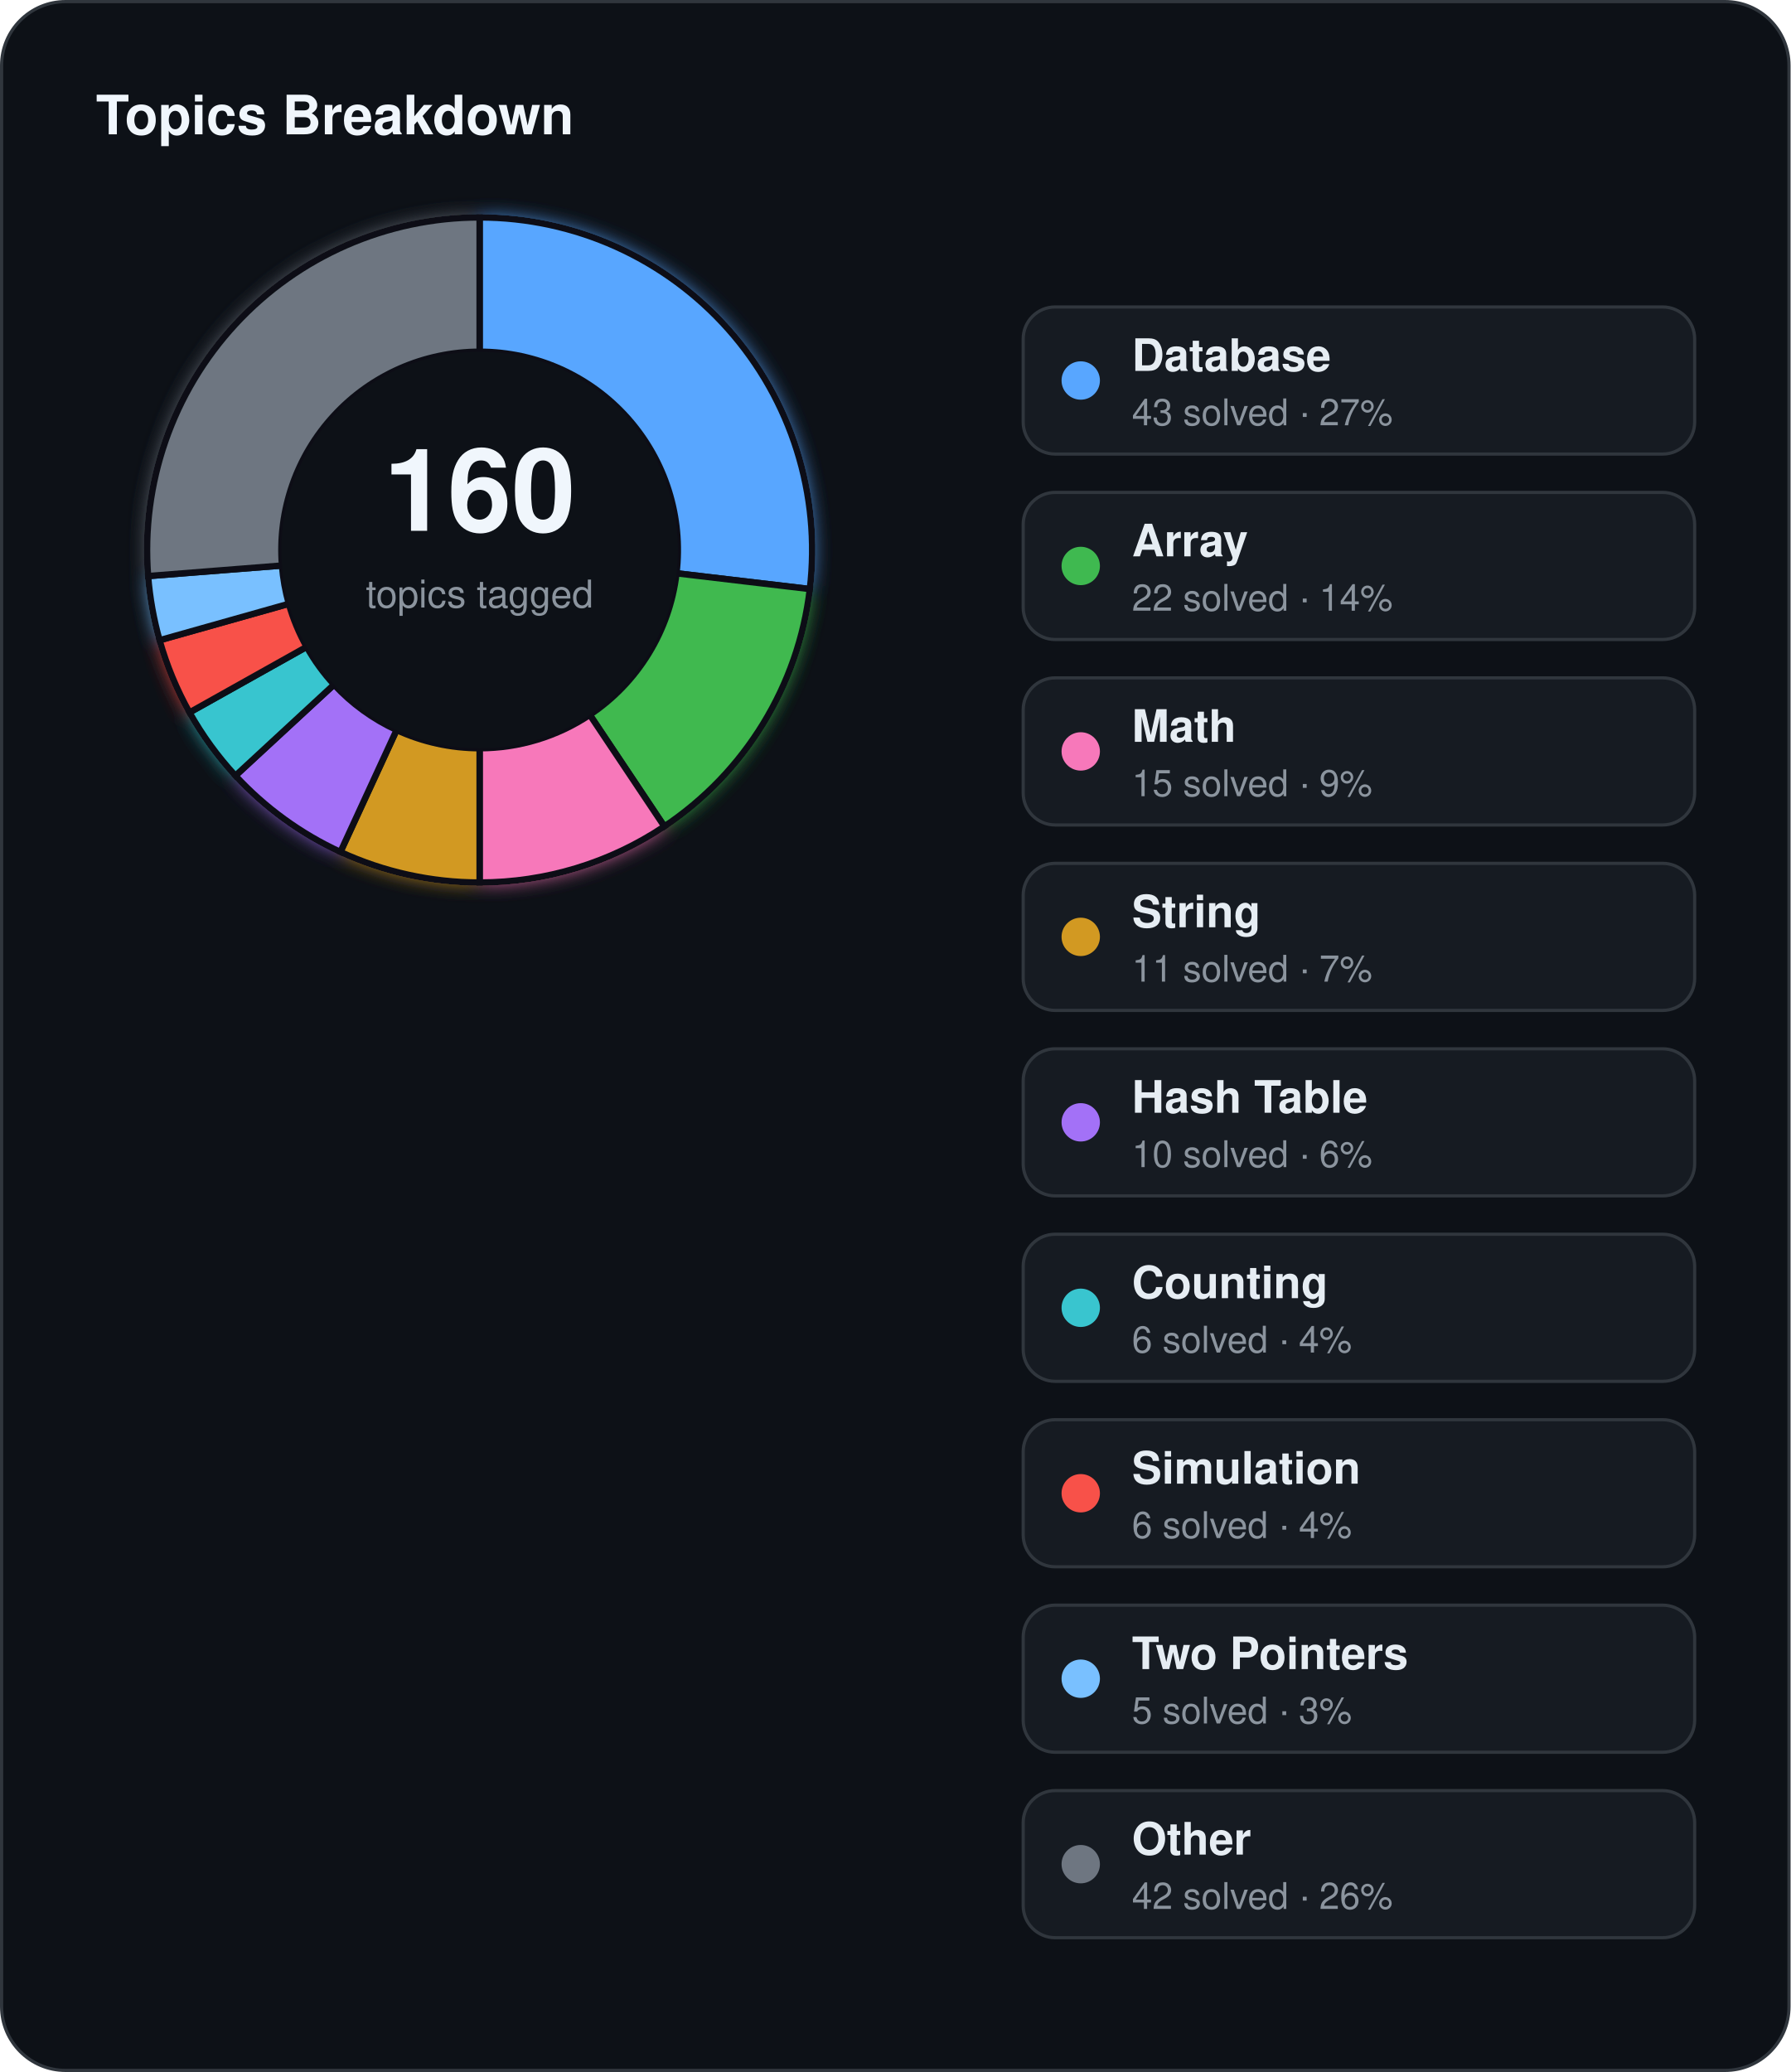
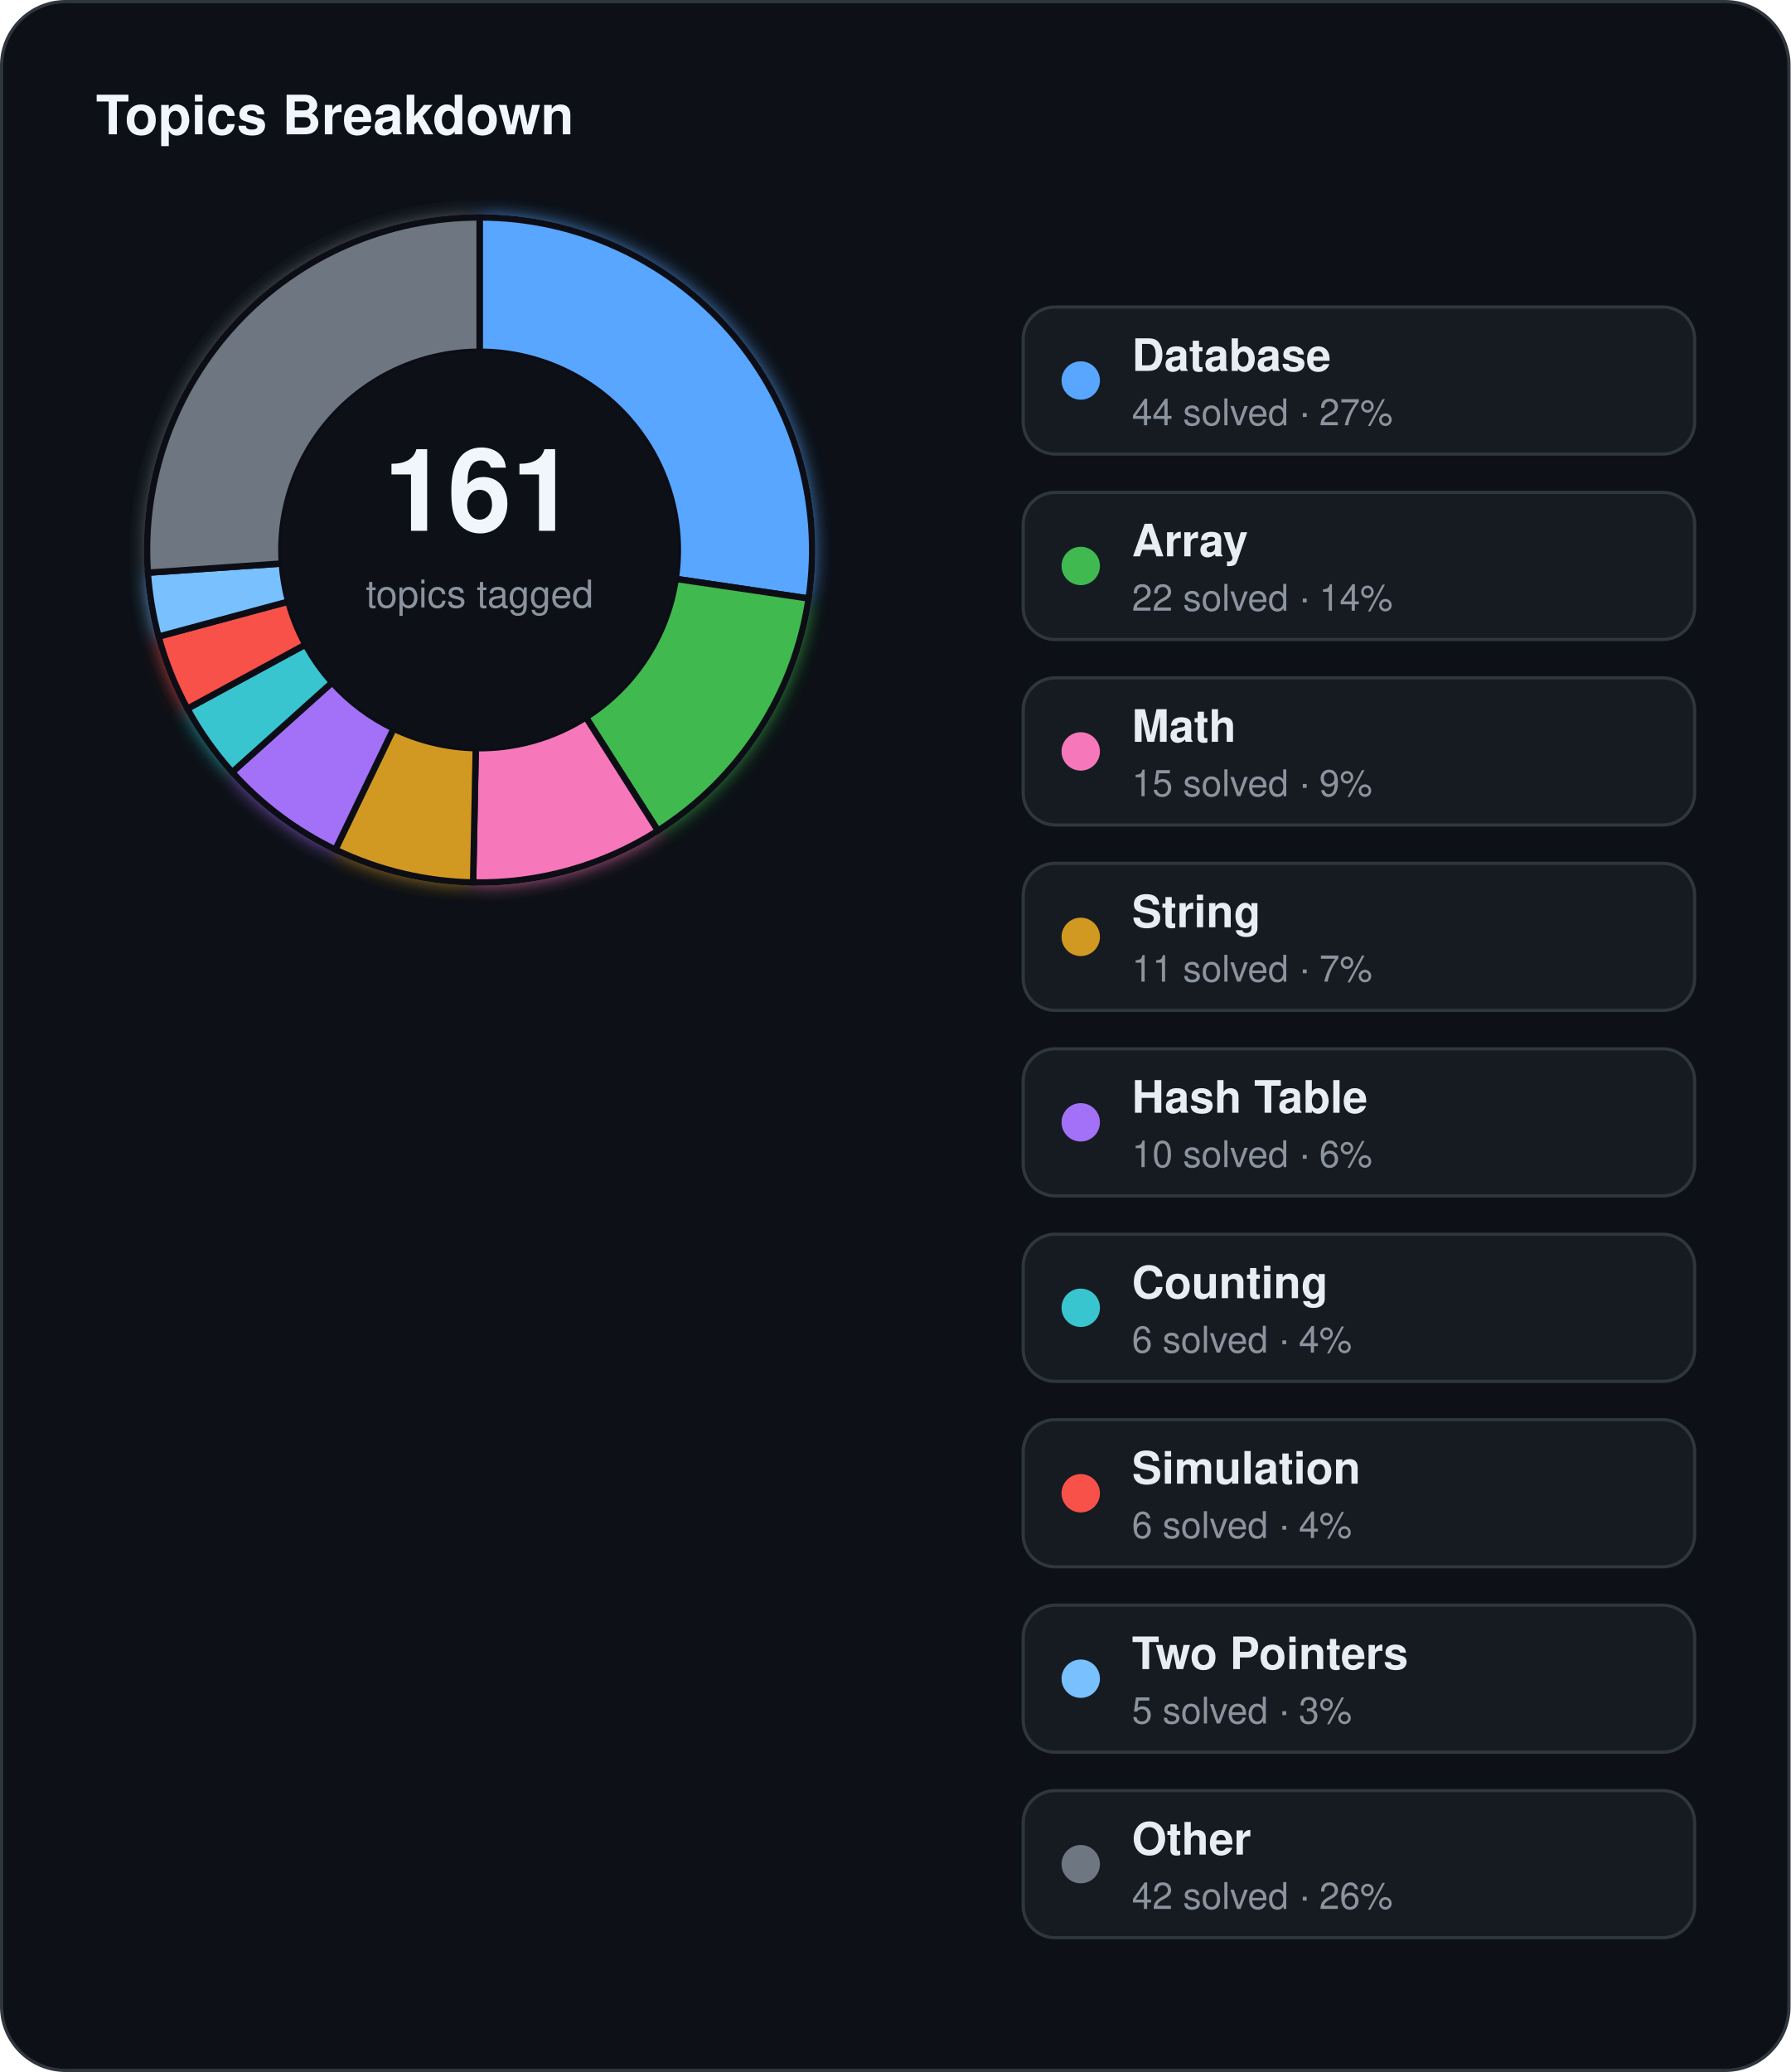
<svg xmlns="http://www.w3.org/2000/svg" width="560" height="648" viewBox="0 0 560 648">
  <defs>
    <filter id="topics-glow" x="-60%" y="-60%" width="220%" height="220%">
      <feGaussianBlur stdDeviation="3" result="blur" />
      <feMerge>
        <feMergeNode in="blur" />
        <feMergeNode in="SourceGraphic" />
      </feMerge>
    </filter>
  </defs>
  <rect x="0.5" y="0.5" width="559" height="647" rx="20" fill="#0d1117" stroke="#30363d" stroke-width="1" />
  <text x="30" y="42" fill="#f0f6fc" font-family="Segoe UI, Helvetica, Arial, sans-serif" font-size="17" font-weight="700">Topics Breakdown</text>
  <g filter="url(#topics-glow)">
-     <path d="M 150.00,68.00 A 104,104 0 0 1 253.28,184.22 L 211.57,179.29 A 62,62 0 0 0 150.00,110.00 Z" fill="#58a6ff" stroke="#0d1117" stroke-width="2" />
-     <path d="M 253.28,184.22 A 104,104 0 0 1 207.78,258.47 L 184.45,223.55 A 62,62 0 0 0 211.57,179.29 Z" fill="#3fb950" stroke="#0d1117" stroke-width="2" />
-     <path d="M 207.78,258.47 A 104,104 0 0 1 150.00,276.00 L 150.00,234.00 A 62,62 0 0 0 184.45,223.55 Z" fill="#f778ba" stroke="#0d1117" stroke-width="2" />
-     <path d="M 150.00,276.00 A 104,104 0 0 1 106.46,266.45 L 124.04,228.30 A 62,62 0 0 0 150.00,234.00 Z" fill="#d29922" stroke="#0d1117" stroke-width="2" />
-     <path d="M 106.46,266.45 A 104,104 0 0 1 73.63,242.60 L 104.47,214.09 A 62,62 0 0 0 124.04,228.30 Z" fill="#a371f7" stroke="#0d1117" stroke-width="2" />
-     <path d="M 73.63,242.60 A 104,104 0 0 1 59.26,222.82 L 95.91,202.29 A 62,62 0 0 0 104.47,214.09 Z" fill="#39c5cf" stroke="#0d1117" stroke-width="2" />
-     <path d="M 59.26,222.82 A 104,104 0 0 1 49.90,200.23 L 90.33,188.83 A 62,62 0 0 0 95.91,202.29 Z" fill="#f85149" stroke="#0d1117" stroke-width="2" />
-     <path d="M 49.90,200.23 A 104,104 0 0 1 46.32,180.16 L 88.19,176.86 A 62,62 0 0 0 90.33,188.83 Z" fill="#79c0ff" stroke="#0d1117" stroke-width="2" />
-     <path d="M 46.32,180.16 A 104,104 0 0 1 150.00,68.00 L 150.00,110.00 A 62,62 0 0 0 88.19,176.86 Z" fill="#6e7681" stroke="#0d1117" stroke-width="2" />
+     <path d="M 150.00,68.00 A 104,104 0 0 1 252.89,187.17 L 211.34,181.04 A 62,62 0 0 0 150.00,110.00 Z" fill="#58a6ff" stroke="#0d1117" stroke-width="2" />
+     <path d="M 252.89,187.17 A 104,104 0 0 1 205.76,259.79 L 183.24,224.34 A 62,62 0 0 0 211.34,181.04 Z" fill="#3fb950" stroke="#0d1117" stroke-width="2" />
+     <path d="M 205.76,259.79 A 104,104 0 0 1 147.97,275.98 L 148.79,233.99 A 62,62 0 0 0 183.24,224.34 Z" fill="#f778ba" stroke="#0d1117" stroke-width="2" />
+     <path d="M 147.97,275.98 A 104,104 0 0 1 104.88,265.70 L 123.10,227.86 A 62,62 0 0 0 148.79,233.99 Z" fill="#d29922" stroke="#0d1117" stroke-width="2" />
+     <path d="M 104.88,265.70 A 104,104 0 0 1 72.62,241.49 L 103.87,213.43 A 62,62 0 0 0 123.10,227.86 Z" fill="#a371f7" stroke="#0d1117" stroke-width="2" />
+     <path d="M 72.62,241.49 A 104,104 0 0 1 58.61,221.64 L 95.52,201.59 A 62,62 0 0 0 103.87,213.43 Z" fill="#39c5cf" stroke="#0d1117" stroke-width="2" />
+     <path d="M 58.61,221.64 A 104,104 0 0 1 49.59,199.08 L 90.14,188.14 A 62,62 0 0 0 95.52,201.59 Z" fill="#f85149" stroke="#0d1117" stroke-width="2" />
+     <path d="M 49.59,199.08 A 104,104 0 0 1 46.24,179.10 L 88.14,176.23 A 62,62 0 0 0 90.14,188.14 Z" fill="#79c0ff" stroke="#0d1117" stroke-width="2" />
+     <path d="M 46.24,179.10 A 104,104 0 0 1 150.00,68.00 L 150.00,110.00 A 62,62 0 0 0 88.14,176.23 Z" fill="#6e7681" stroke="#0d1117" stroke-width="2" />
  </g>
  <circle cx="150" cy="172" r="62" fill="#0d1117" />
-   <text x="150" y="166" text-anchor="middle" fill="#f0f6fc" font-family="Segoe UI, Helvetica, Arial, sans-serif" font-size="36" font-weight="700">160</text>
+   <text x="150" y="166" text-anchor="middle" fill="#f0f6fc" font-family="Segoe UI, Helvetica, Arial, sans-serif" font-size="36" font-weight="700">161</text>
  <text x="150" y="190" text-anchor="middle" fill="#8b949e" font-family="Segoe UI, Helvetica, Arial, sans-serif" font-size="12">topics tagged</text>
  <rect x="320" y="96" width="210" height="46" rx="10" fill="#161b22" stroke="#30363d" stroke-width="1" />
  <circle cx="338" cy="119" r="6" fill="#58a6ff" />
  <text x="354" y="116" fill="#e6edf3" font-family="Segoe UI, Helvetica, Arial, sans-serif" font-size="14" font-weight="600">Database</text>
-   <text x="354" y="133" fill="#8b949e" font-family="Segoe UI, Helvetica, Arial, sans-serif" font-size="11.5">43 solved · 27%</text>
+   <text x="354" y="133" fill="#8b949e" font-family="Segoe UI, Helvetica, Arial, sans-serif" font-size="11.5">44 solved · 27%</text>
  <rect x="320" y="154" width="210" height="46" rx="10" fill="#161b22" stroke="#30363d" stroke-width="1" />
  <circle cx="338" cy="177" r="6" fill="#3fb950" />
  <text x="354" y="174" fill="#e6edf3" font-family="Segoe UI, Helvetica, Arial, sans-serif" font-size="14" font-weight="600">Array</text>
  <text x="354" y="191" fill="#8b949e" font-family="Segoe UI, Helvetica, Arial, sans-serif" font-size="11.5">22 solved · 14%</text>
  <rect x="320" y="212" width="210" height="46" rx="10" fill="#161b22" stroke="#30363d" stroke-width="1" />
  <circle cx="338" cy="235" r="6" fill="#f778ba" />
  <text x="354" y="232" fill="#e6edf3" font-family="Segoe UI, Helvetica, Arial, sans-serif" font-size="14" font-weight="600">Math</text>
  <text x="354" y="249" fill="#8b949e" font-family="Segoe UI, Helvetica, Arial, sans-serif" font-size="11.5">15 solved · 9%</text>
  <rect x="320" y="270" width="210" height="46" rx="10" fill="#161b22" stroke="#30363d" stroke-width="1" />
  <circle cx="338" cy="293" r="6" fill="#d29922" />
  <text x="354" y="290" fill="#e6edf3" font-family="Segoe UI, Helvetica, Arial, sans-serif" font-size="14" font-weight="600">String</text>
  <text x="354" y="307" fill="#8b949e" font-family="Segoe UI, Helvetica, Arial, sans-serif" font-size="11.5">11 solved · 7%</text>
  <rect x="320" y="328" width="210" height="46" rx="10" fill="#161b22" stroke="#30363d" stroke-width="1" />
  <circle cx="338" cy="351" r="6" fill="#a371f7" />
  <text x="354" y="348" fill="#e6edf3" font-family="Segoe UI, Helvetica, Arial, sans-serif" font-size="14" font-weight="600">Hash Table</text>
  <text x="354" y="365" fill="#8b949e" font-family="Segoe UI, Helvetica, Arial, sans-serif" font-size="11.5">10 solved · 6%</text>
  <rect x="320" y="386" width="210" height="46" rx="10" fill="#161b22" stroke="#30363d" stroke-width="1" />
  <circle cx="338" cy="409" r="6" fill="#39c5cf" />
  <text x="354" y="406" fill="#e6edf3" font-family="Segoe UI, Helvetica, Arial, sans-serif" font-size="14" font-weight="600">Counting</text>
  <text x="354" y="423" fill="#8b949e" font-family="Segoe UI, Helvetica, Arial, sans-serif" font-size="11.5">6 solved · 4%</text>
  <rect x="320" y="444" width="210" height="46" rx="10" fill="#161b22" stroke="#30363d" stroke-width="1" />
  <circle cx="338" cy="467" r="6" fill="#f85149" />
  <text x="354" y="464" fill="#e6edf3" font-family="Segoe UI, Helvetica, Arial, sans-serif" font-size="14" font-weight="600">Simulation</text>
  <text x="354" y="481" fill="#8b949e" font-family="Segoe UI, Helvetica, Arial, sans-serif" font-size="11.5">6 solved · 4%</text>
  <rect x="320" y="502" width="210" height="46" rx="10" fill="#161b22" stroke="#30363d" stroke-width="1" />
  <circle cx="338" cy="525" r="6" fill="#79c0ff" />
  <text x="354" y="522" fill="#e6edf3" font-family="Segoe UI, Helvetica, Arial, sans-serif" font-size="14" font-weight="600">Two Pointers</text>
  <text x="354" y="539" fill="#8b949e" font-family="Segoe UI, Helvetica, Arial, sans-serif" font-size="11.5">5 solved · 3%</text>
  <rect x="320" y="560" width="210" height="46" rx="10" fill="#161b22" stroke="#30363d" stroke-width="1" />
  <circle cx="338" cy="583" r="6" fill="#6e7681" />
  <text x="354" y="580" fill="#e6edf3" font-family="Segoe UI, Helvetica, Arial, sans-serif" font-size="14" font-weight="600">Other</text>
  <text x="354" y="597" fill="#8b949e" font-family="Segoe UI, Helvetica, Arial, sans-serif" font-size="11.5">42 solved · 26%</text>
</svg>
